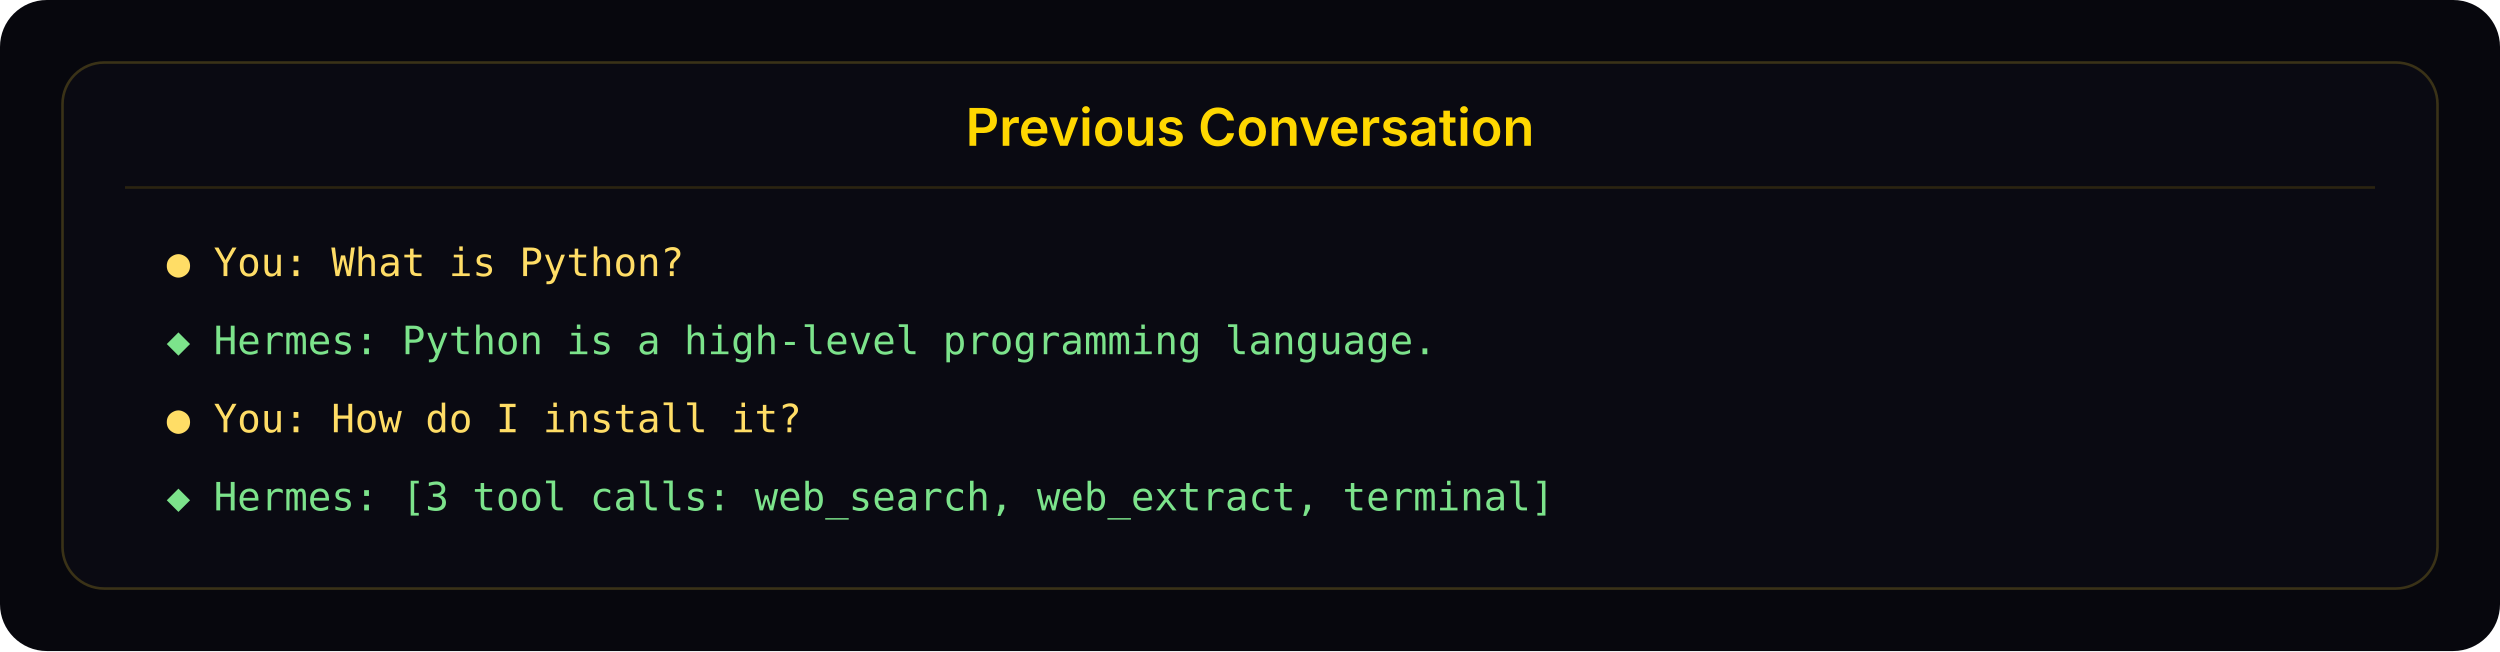
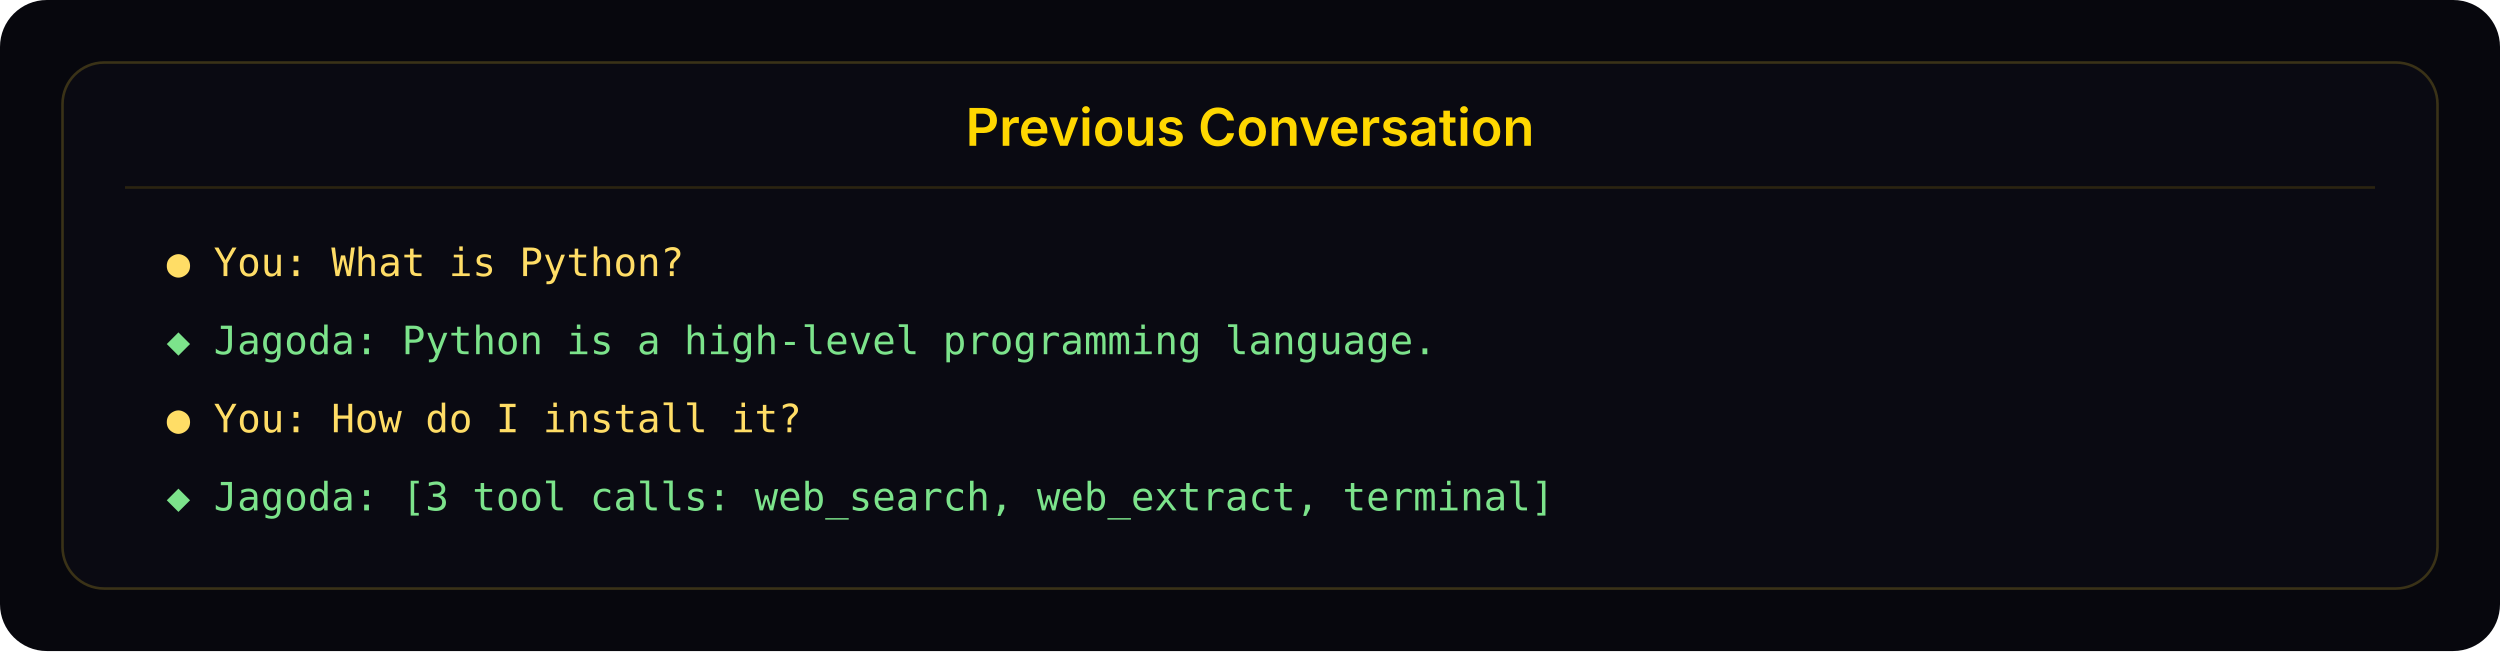
<svg xmlns="http://www.w3.org/2000/svg" width="960" height="250" viewBox="0 0 960 250" role="img" aria-labelledby="title desc">
  <rect width="960" height="250" rx="18" fill="#07070d" />
  <rect x="24" y="24" width="912" height="202" rx="16" fill="#0a0a12" stroke="#3a3217" />
  <text x="480" y="56" text-anchor="middle" fill="#ffd700" font-family="Inter, sans-serif" font-size="20" font-weight="600">Previous Conversation</text>
  <line x1="48" y1="72" x2="912" y2="72" stroke="#2b2410" />
  <text x="64" y="106" fill="#ffdd66" font-family="JetBrains Mono, monospace" font-size="15">● You: What is Python?</text>
-   <text x="64" y="136" fill="#7ce38b" font-family="JetBrains Mono, monospace" font-size="15">◆ Hermes: Python is a high-level programming language.</text>
+   <text x="64" y="136" fill="#7ce38b" font-family="JetBrains Mono, monospace" font-size="15">◆ Jagoda: Python is a high-level programming language.</text>
  <text x="64" y="166" fill="#ffdd66" font-family="JetBrains Mono, monospace" font-size="15">● You: How do I install it?</text>
-   <text x="64" y="196" fill="#7ce38b" font-family="JetBrains Mono, monospace" font-size="15">◆ Hermes: [3 tool calls: web_search, web_extract, terminal]</text>
+   <text x="64" y="196" fill="#7ce38b" font-family="JetBrains Mono, monospace" font-size="15">◆ Jagoda: [3 tool calls: web_search, web_extract, terminal]</text>
</svg>
